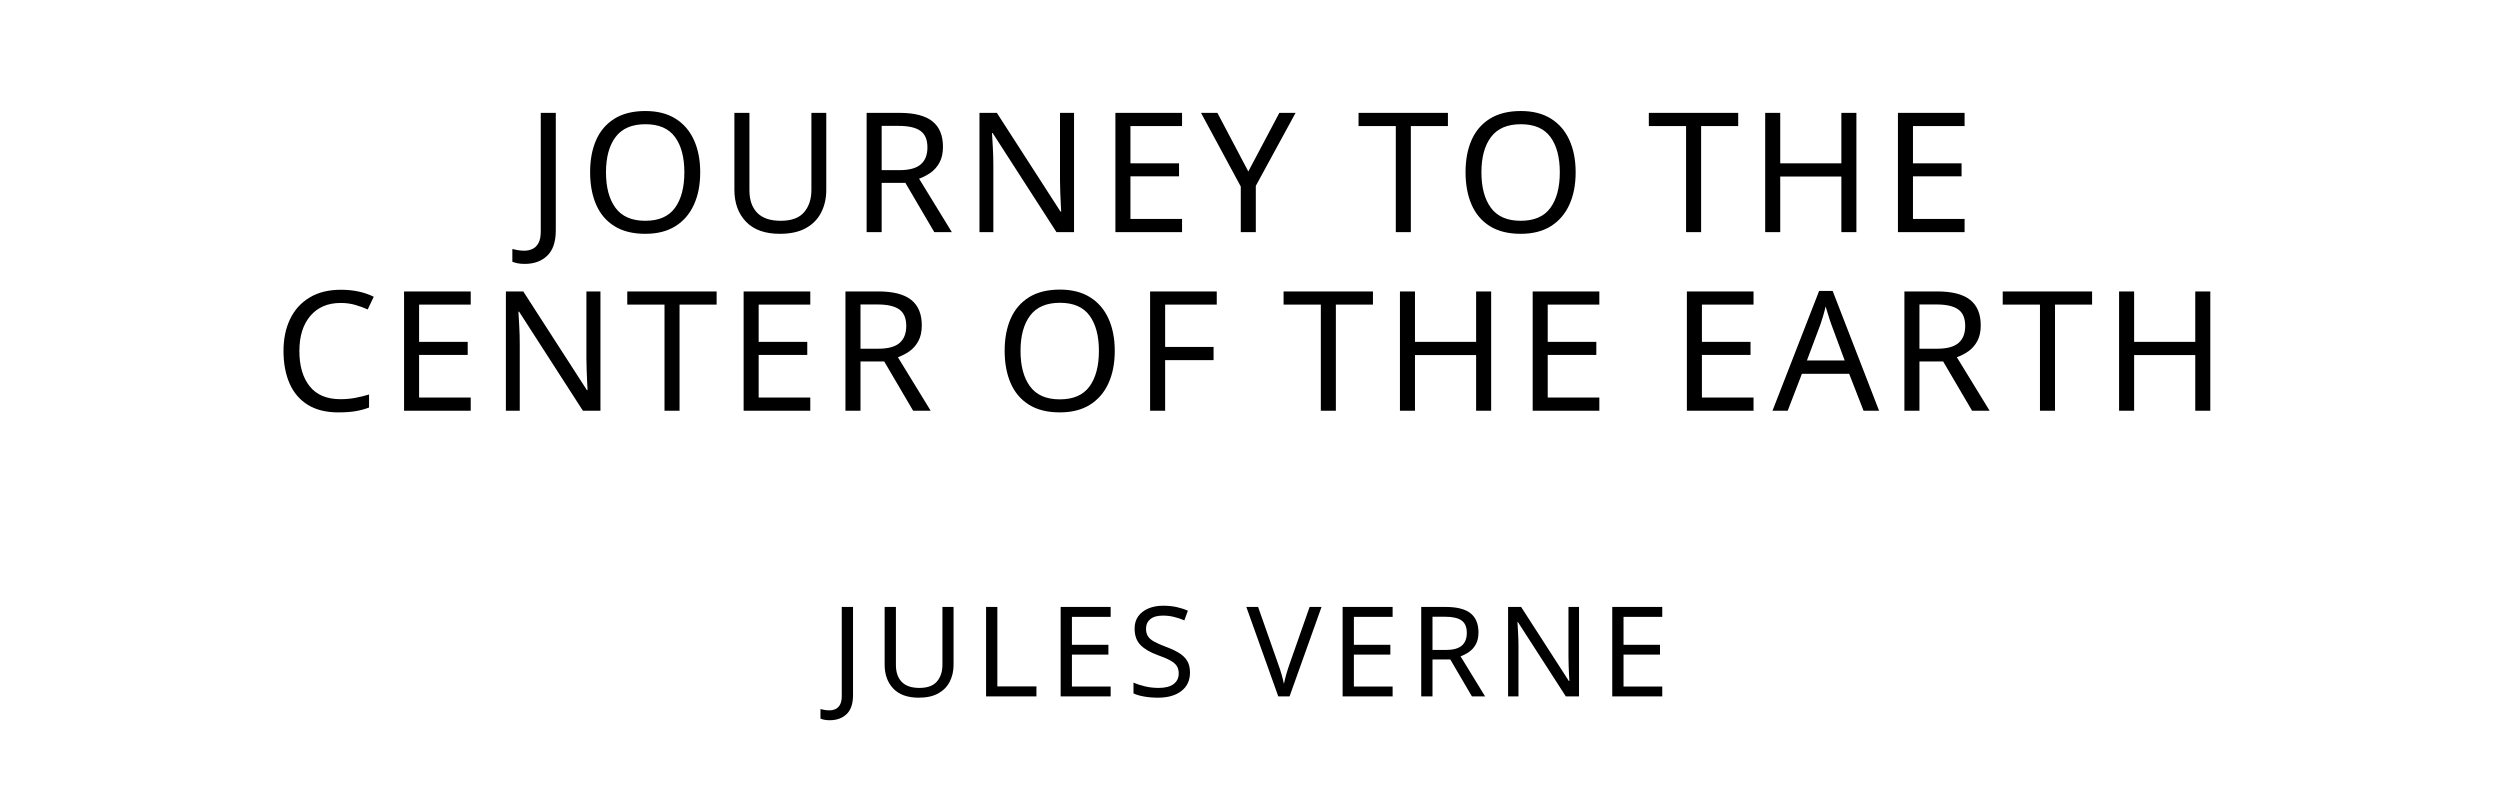
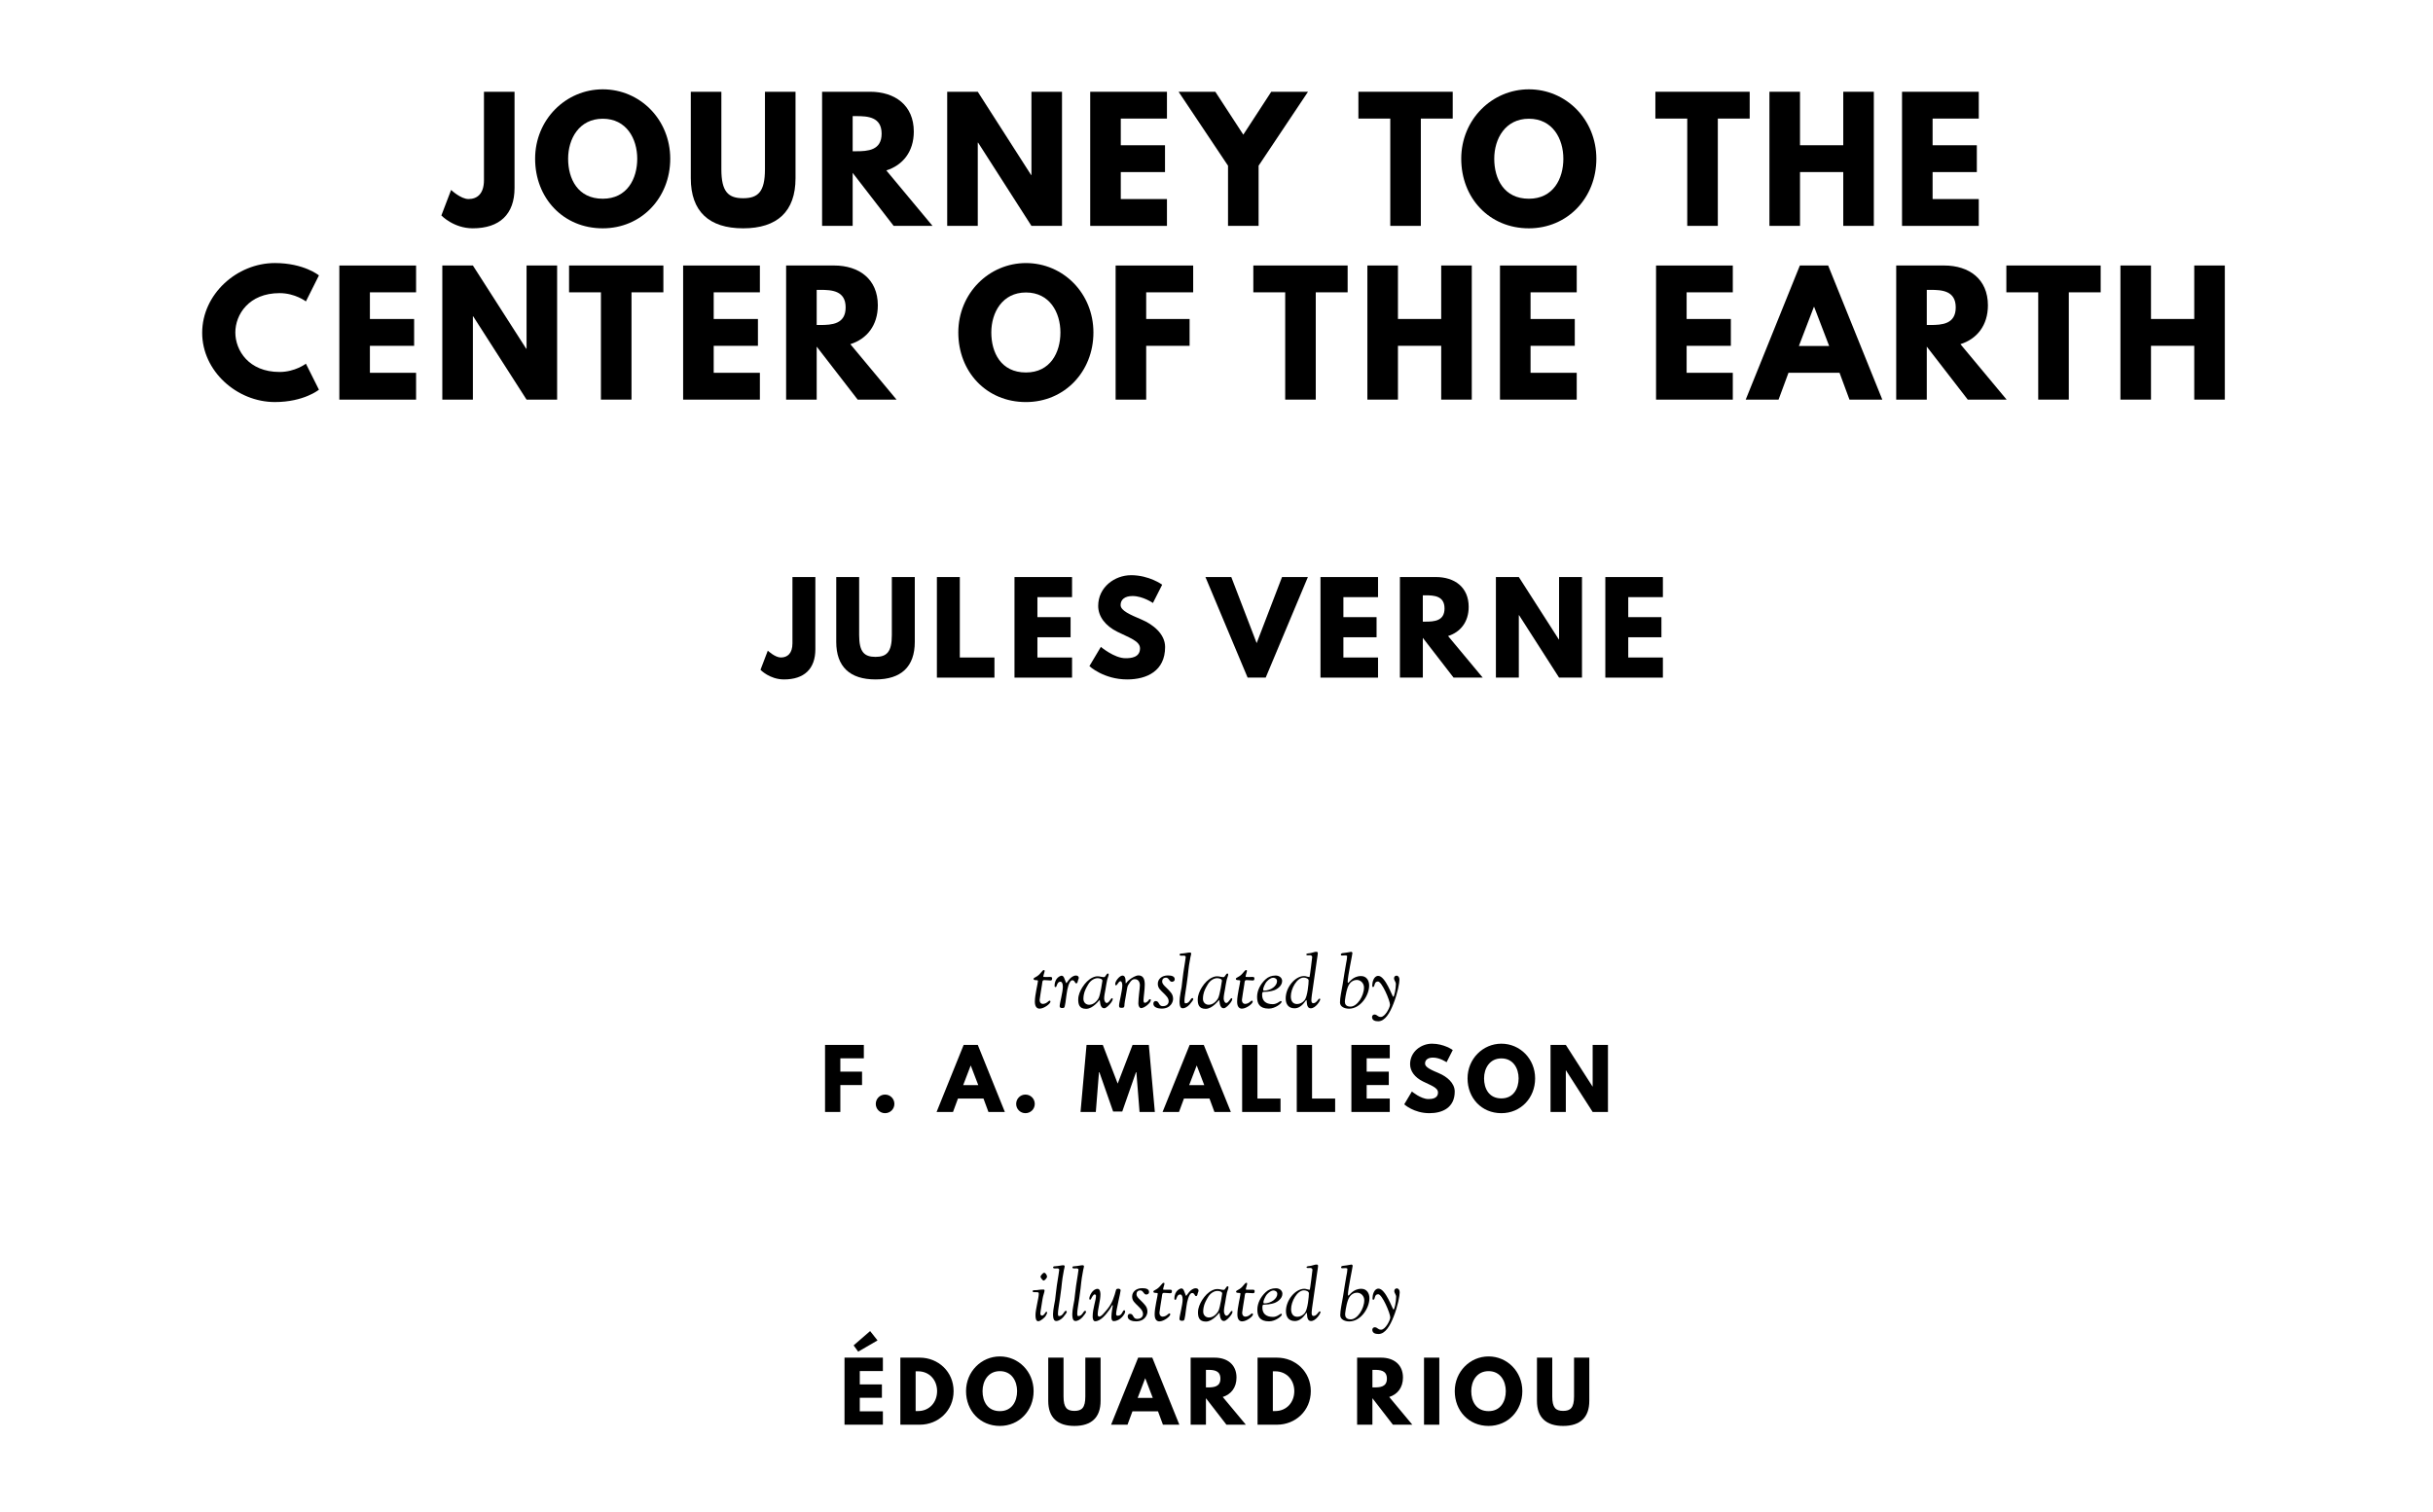
- <svg xmlns="http://www.w3.org/2000/svg" version="1.1" viewBox="0 0 1400 440">
-   <style type="text/css">
- 		text{
- 			font-family: "League Spartan";
- 			letter-spacing: 5px;
- 			text-anchor: middle;
- 		}
- 
- 		.title{
- 			font-size: 93.567px;
- 		}
- 
- 		.author{
- 			font-size: 70.175px;
- 		}
- 	</style>
-   <text class="title" x="700" y="130">JOURNEY TO THE</text>
-   <text class="title" x="700" y="230">CENTER OF THE EARTH</text>
-   <text class="author" x="700" y="390">JULES VERNE</text>
+ <svg xmlns="http://www.w3.org/2000/svg" version="1.1" viewBox="0 0 1400 870">
+   <g aria-label="JOURNEY TO THE">
+     <path d="M296.08,52.81l0.00,55.39c0.00,15.16-8.61,23.20-24.05,23.20c-11.04,0.00-18.06-7.39-18.06-7.39l5.61-14.69s5.52,5.24,10.01,5.24c5.05,0.00,8.89-3.09,8.89-10.85l0.00-50.90l17.59,0.00z" />
+     <path d="M307.92,91.36c0.00-22.55,17.68-39.95,38.92-39.95c21.43,0.00,38.83,17.40,38.83,39.95s-16.65,40.05-38.83,40.05c-22.83,0.00-38.92-17.50-38.92-40.05z  M326.91,91.36c0.00,11.51,5.52,23.02,19.93,23.02c14.04,0.00,19.84-11.51,19.84-23.02s-6.18-23.02-19.84-23.02c-13.57,0.00-19.93,11.51-19.93,23.02z" />
+     <path d="M457.76,52.81l0.00,49.78c0.00,19.09-10.48,28.82-30.13,28.82s-30.13-9.73-30.13-28.82l0.00-49.78l17.59,0.00l0.00,44.63c0.00,12.91,3.93,16.65,12.54,16.65s12.54-3.74,12.54-16.65l0.00-44.63l17.59,0.00z" />
+     <path d="M473.05,52.81l27.60,0.00c14.32,0.00,25.17,7.77,25.17,22.92c0.00,11.60-6.36,19.37-15.81,22.36l26.57,31.91l-22.36,0.00l-23.58-30.50l0.00,30.50l-17.59,0.00l0.00-77.19z  M490.64,87.05l2.06,0.00c6.64,0.00,14.60-0.47,14.60-10.11s-7.95-10.11-14.60-10.11l-2.06,0.00l0.00,20.21z" />
+     <path d="M562.63,82.09l0.00,47.91l-17.59,0.00l0.00-77.19l17.59,0.00l30.69,47.91l0.19,0.00l0.00-47.91l17.59,0.00l0.00,77.19l-17.59,0.00l-30.69-47.91l-0.19,0.00z" />
+     <path d="M671.49,52.81l0.00,15.44l-26.57,0.00l0.00,15.35l25.45,0.00l0.00,15.44l-25.45,0.00l0.00,15.53l26.57,0.00l0.00,15.44l-44.16,0.00l0.00-77.19l44.16,0.00z" />
+     <path d="M678.18,52.81l21.15,0.00l16.09,24.70l16.09-24.70l21.15,0.00l-28.44,42.57l0.00,34.62l-17.59,0.00l0.00-34.62z" />
+     <path d="M781.65,68.25l0.00-15.44l54.27,0.00l0.00,15.44l-18.34,0.00l0.00,61.75l-17.59,0.00l0.00-61.75l-18.34,0.00z" />
+     <path d="M840.83,91.36c0.00-22.55,17.68-39.95,38.92-39.95c21.43,0.00,38.83,17.40,38.83,39.95s-16.65,40.05-38.83,40.05c-22.83,0.00-38.92-17.50-38.92-40.05z  M859.82,91.36c0.00,11.51,5.52,23.02,19.93,23.02c14.04,0.00,19.84-11.51,19.84-23.02s-6.18-23.02-19.84-23.02c-13.57,0.00-19.93,11.51-19.93,23.02z" />
+     <path d="M952.54,68.25l0.00-15.44l54.27,0.00l0.00,15.44l-18.34,0.00l0.00,61.75l-17.59,0.00l0.00-61.75l-18.34,0.00z" />
+     <path d="M1035.76,99.03l0.00,30.97l-17.59,0.00l0.00-77.19l17.59,0.00l0.00,30.78l24.89,0.00l0.00-30.78l17.59,0.00l0.00,77.19l-17.59,0.00l0.00-30.97l-24.89,0.00z" />
+     <path d="M1138.63,52.81l0.00,15.44l-26.57,0.00l0.00,15.35l25.45,0.00l0.00,15.44l-25.45,0.00l0.00,15.53l26.57,0.00l0.00,15.44l-44.16,0.00l0.00-77.19l44.16,0.00z" />
+   </g>
+   <g aria-label="CENTER OF THE EARTH">
+     <path d="M160.87,214.09c8.98,0.00,15.16-4.77,15.16-4.77l7.49,14.97s-8.61,7.11-25.36,7.11c-21.80,0.00-41.82-17.78-41.82-39.86c0.00-22.18,19.93-40.14,41.82-40.14c16.75,0.00,25.36,7.11,25.36,7.11l-7.49,14.97s-6.18-4.77-15.16-4.77c-17.68,0.00-25.45,12.35-25.45,22.64c0.00,10.39,7.77,22.74,25.45,22.74z" />
+     <path d="M239.42,152.81l0.00,15.44l-26.57,0.00l0.00,15.35l25.45,0.00l0.00,15.44l-25.45,0.00l0.00,15.53l26.57,0.00l0.00,15.44l-44.16,0.00l0.00-77.19l44.16,0.00z" />
+     <path d="M272.11,182.09l0.00,47.91l-17.59,0.00l0.00-77.19l17.59,0.00l30.69,47.91l0.19,0.00l0.00-47.91l17.59,0.00l0.00,77.19l-17.59,0.00l-30.69-47.91l-0.19,0.00z" />
+     <path d="M327.45,168.25l0.00-15.44l54.27,0.00l0.00,15.44l-18.34,0.00l0.00,61.75l-17.59,0.00l0.00-61.75l-18.34,0.00z" />
+     <path d="M437.25,152.81l0.00,15.44l-26.57,0.00l0.00,15.35l25.45,0.00l0.00,15.44l-25.45,0.00l0.00,15.53l26.57,0.00l0.00,15.44l-44.16,0.00l0.00-77.19l44.16,0.00z" />
+     <path d="M452.35,152.81l27.60,0.00c14.32,0.00,25.17,7.77,25.17,22.92c0.00,11.60-6.36,19.37-15.81,22.36l26.57,31.91l-22.36,0.00l-23.58-30.50l0.00,30.50l-17.59,0.00l0.00-77.19z  M469.94,187.05l2.06,0.00c6.64,0.00,14.60-0.47,14.60-10.11s-7.95-10.11-14.60-10.11l-2.06,0.00l0.00,20.21z" />
+     <path d="M551.43,191.36c0.00-22.55,17.68-39.95,38.92-39.95c21.43,0.00,38.83,17.40,38.83,39.95s-16.65,40.05-38.83,40.05c-22.83,0.00-38.92-17.50-38.92-40.05z  M570.42,191.36c0.00,11.51,5.52,23.02,19.93,23.02c14.04,0.00,19.84-11.51,19.84-23.02s-6.18-23.02-19.84-23.02c-13.57,0.00-19.93,11.51-19.93,23.02z" />
+     <path d="M686.58,152.81l0.00,15.44l-27.04,0.00l0.00,15.35l24.98,0.00l0.00,15.44l-24.98,0.00l0.00,30.97l-17.59,0.00l0.00-77.19l44.63,0.00z" />
+     <path d="M721.19,168.25l0.00-15.44l54.27,0.00l0.00,15.44l-18.34,0.00l0.00,61.75l-17.59,0.00l0.00-61.75l-18.34,0.00z" />
+     <path d="M804.41,199.03l0.00,30.97l-17.59,0.00l0.00-77.19l17.59,0.00l0.00,30.78l24.89,0.00l0.00-30.78l17.59,0.00l0.00,77.19l-17.59,0.00l0.00-30.97l-24.89,0.00z" />
+     <path d="M907.28,152.81l0.00,15.44l-26.57,0.00l0.00,15.35l25.45,0.00l0.00,15.44l-25.45,0.00l0.00,15.53l26.57,0.00l0.00,15.44l-44.16,0.00l0.00-77.19l44.16,0.00z" />
+     <path d="M997.09,152.81l0.00,15.44l-26.57,0.00l0.00,15.35l25.45,0.00l0.00,15.44l-25.45,0.00l0.00,15.53l26.57,0.00l0.00,15.44l-44.16,0.00l0.00-77.19l44.16,0.00z" />
+     <path d="M1051.96,152.81l31.16,77.19l-18.90,0.00l-5.71-15.44l-29.38,0.00l-5.71,15.44l-18.90,0.00l31.16-77.19l16.28,0.00z  M1052.53,199.12l-8.61-22.46l-0.19,0.00l-8.61,22.46l17.40,0.00z" />
+     <path d="M1091.12,152.81l27.60,0.00c14.32,0.00,25.17,7.77,25.17,22.92c0.00,11.60-6.36,19.37-15.81,22.36l26.57,31.91l-22.36,0.00l-23.58-30.50l0.00,30.50l-17.59,0.00l0.00-77.19z  M1108.71,187.05l2.06,0.00c6.64,0.00,14.60-0.47,14.60-10.11s-7.95-10.11-14.60-10.11l-2.06,0.00l0.00,20.21z" />
+     <path d="M1154.50,168.25l0.00-15.44l54.27,0.00l0.00,15.44l-18.34,0.00l0.00,61.75l-17.59,0.00l0.00-61.75l-18.34,0.00z" />
+     <path d="M1237.73,199.03l0.00,30.97l-17.59,0.00l0.00-77.19l17.59,0.00l0.00,30.78l24.89,0.00l0.00-30.78l17.59,0.00l0.00,77.19l-17.59,0.00l0.00-30.97l-24.89,0.00z" />
+   </g>
+   <g aria-label="JULES VERNE">
+     <path d="M469.18,332.11l0.00,41.54c0.00,11.37-6.46,17.40-18.04,17.40c-8.28,0.00-13.54-5.54-13.54-5.54l4.21-11.02s4.14,3.93,7.51,3.93c3.79,0.00,6.67-2.32,6.67-8.14l0.00-38.18l13.19,0.00z" />
+     <path d="M526.39,332.11l0.00,37.33c0.00,14.32-7.86,21.61-22.60,21.61s-22.60-7.30-22.60-21.61l0.00-37.33l13.19,0.00l0.00,33.47c0.00,9.68,2.95,12.49,9.40,12.49s9.40-2.81,9.40-12.49l0.00-33.47l13.19,0.00z" />
+     <path d="M552.30,332.11l0.00,46.32l19.93,0.00l0.00,11.58l-33.12,0.00l0.00-57.89l13.19,0.00z" />
+     <path d="M616.88,332.11l0.00,11.58l-19.93,0.00l0.00,11.51l19.09,0.00l0.00,11.58l-19.09,0.00l0.00,11.65l19.93,0.00l0.00,11.58l-33.12,0.00l0.00-57.89l33.12,0.00z" />
+     <path d="M650.79,331.05c10.53,0.00,17.96,5.47,17.96,5.47l-5.33,10.53s-5.75-4.00-11.72-4.00c-4.49,0.00-6.88,2.04-6.88,5.19c0.00,3.23,5.47,5.54,12.07,8.35c6.46,2.74,13.54,8.21,13.54,15.79c0.00,13.82-10.53,18.67-21.82,18.67c-13.54,0.00-21.75-7.65-21.75-7.65l6.60-11.09s7.72,6.53,14.18,6.53c2.88,0.00,8.35-0.28,8.35-5.68c0.00-4.21-6.18-6.11-13.05-9.54c-6.95-3.44-11.02-8.84-11.02-14.88c0.00-10.81,9.54-17.68,18.88-17.68z" />
+     <path d="M717.91,390.00l-24.28-57.89l14.88,0.00l14.60,38.04l14.60-38.04l14.88,0.00l-24.28,57.89l-10.39,0.00z" />
+     <path d="M792.95,332.11l0.00,11.58l-19.93,0.00l0.00,11.51l19.09,0.00l0.00,11.58l-19.09,0.00l0.00,11.65l19.93,0.00l0.00,11.58l-33.12,0.00l0.00-57.89l33.12,0.00z" />
+     <path d="M805.53,332.11l20.70,0.00c10.74,0.00,18.88,5.82,18.88,17.19c0.00,8.70-4.77,14.53-11.86,16.77l19.93,23.93l-16.77,0.00l-17.68-22.88l0.00,22.88l-13.19,0.00l0.00-57.89z  M818.72,357.79l1.54,0.00c4.98,0.00,10.95-0.35,10.95-7.58s-5.96-7.58-10.95-7.58l-1.54,0.00l0.00,15.16z" />
+     <path d="M873.96,354.07l0.00,35.93l-13.19,0.00l0.00-57.89l13.19,0.00l23.02,35.93l0.14,0.00l0.00-35.93l13.19,0.00l0.00,57.89l-13.19,0.00l-23.02-35.93l-0.14,0.00z" />
+     <path d="M956.86,332.11l0.00,11.58l-19.93,0.00l0.00,11.51l19.09,0.00l0.00,11.58l-19.09,0.00l0.00,11.65l19.93,0.00l0.00,11.58l-33.12,0.00l0.00-57.89l33.12,0.00z" />
+   </g>
+   <g aria-label="translated by">
+     <path d="M594.73,563.42c0.00-0.85,1.62-0.81,3.49-2.76c1.70-1.79,1.79-2.34,2.47-2.34c0.21,0.00,0.43,0.13,0.43,0.51c0.00,0.55-0.77,2.55-0.77,3.19c0.00,0.26,0.09,0.30,1.49,0.30c1.66,0.00,2.00-0.04,2.47-0.04c0.89,0.00,1.11,0.30,1.11,0.81c0.00,0.98-0.26,1.23-1.02,1.23c-0.68,0.00-2.51-0.21-3.44-0.21c-1.23,0.00-1.11,0.77-1.36,2.51c-0.38,2.64-1.36,8.16-1.36,8.84c0.00,2.25,1.57,2.34,1.74,2.34c2.34,0.00,3.32-1.87,4.00-1.87c0.13,0.00,0.47,0.00,0.47,0.60c0.00,1.11-3.61,4.00-6.25,4.00c-1.15,0.00-2.72-0.68-2.72-4.00c0.00-3.91,1.79-10.80,1.79-11.94c0.00-0.89-2.51,0.04-2.51-1.15z" />
+     <path d="M606.84,567.42c0.00-4.85,3.61-5.87,4.00-5.87c0.89,0.00,1.32,0.81,1.57,1.49c1.06,2.76,1.11,2.81,1.19,2.81c0.30,0.00,2.42-4.38,5.57-4.38c1.11,0.00,1.57,0.72,1.57,1.32c0.00,0.55-0.34,1.11-0.47,1.57c-0.09,0.30-0.17,1.62-0.94,1.62c-0.94,0.00-0.77-1.79-2.30-1.79c-1.91,0.00-2.98,5.57-3.19,7.35l-0.21,1.40c-0.94,7.23-0.85,7.23-2.38,7.23l-0.21,0.00c-0.43,0.00-1.28-0.09-1.28-1.11c0.00-1.70,1.83-7.95,1.83-11.14c0.00-2.13-0.68-2.89-1.45-2.89c-1.74,0.00-2.08,2.55-2.34,2.85c-0.13,0.13-0.26,0.26-0.47,0.26c-0.17,0.00-0.51-0.13-0.51-0.72z" />
+     <path d="M620.45,575.15c0.00-2.38,1.06-4.80,2.38-6.93c1.53-2.42,3.49-4.46,5.74-5.53c1.15-0.55,2.00-0.77,3.10-0.77c1.32,0.00,2.21,0.47,3.61,0.47c0.85,0.00,1.36-2.08,2.21-2.08c0.26,0.00,0.47,0.17,0.47,0.64c0.00,0.68-0.55,1.70-0.85,2.93c-0.38,1.57-0.64,3.53-0.98,5.44c-0.34,1.87-0.77,3.83-0.77,5.44c0.00,1.11,0.64,2.51,1.45,2.51c1.40,0.00,2.30-2.76,3.10-2.76c0.34,0.00,0.38,0.30,0.38,0.47c0.00,0.43-0.21,1.06-0.77,1.83c-1.06,1.53-2.98,3.49-4.12,3.49c-2.72,0.00-2.34-4.76-2.64-4.76c-0.21,0.00-3.74,5.10-7.78,5.10s-4.55-2.72-4.55-5.48z  M623.42,574.90c0.00,2.13,1.53,3.40,3.32,3.40c3.06,0.00,5.06-3.06,5.44-3.83c1.02-2.04,2.17-9.86,2.17-9.99c0.00-1.19-1.91-1.49-2.81-1.49c-1.74,0.00-4.00,1.28-5.27,3.44c-1.23,2.04-2.25,3.95-2.64,6.16c-0.13,0.77-0.21,1.53-0.21,2.30z" />
+     <path d="M641.70,566.35c0.00-1.66,2.55-4.85,4.17-4.85c2.47,0.00,1.57,4.46,1.96,4.46c0.26,0.00,0.55-0.94,2.13-2.13c1.15-0.89,3.40-2.42,5.19-2.42c2.98,0.00,3.57,2.64,3.57,5.31c0.00,2.98-0.72,7.48-0.72,8.93c0.00,1.19,0.34,1.53,0.81,1.53c0.72,0.00,1.70-0.94,1.70-0.94c0.51-0.64,0.68-1.15,1.32-1.15c0.30,0.00,0.38,0.26,0.38,0.51c0.00,1.66-3.74,4.63-5.61,4.63c-0.85,0.00-1.57-1.19-1.57-2.68c0.00-3.23,0.89-8.93,0.89-10.50c0.00-0.68-0.21-3.49-2.98-3.49c-0.98,0.00-1.79,0.47-2.76,1.87c-1.83,2.59-1.32,2.21-2.34,7.69c-1.06,5.74-0.77,5.23-0.85,5.82c-0.13,0.94-0.47,1.11-1.57,1.11c-1.15,0.00-1.49-0.09-1.49-1.32c0.00-1.79,1.87-8.37,1.87-11.65c0.00-1.49-0.55-2.34-0.98-2.34c-1.32,0.00-1.79,2.38-2.72,2.38c-0.30,0.00-0.38-0.34-0.38-0.81z" />
+     <path d="M663.68,577.70c0.00-1.32,0.85-1.53,1.36-1.53c2.17,0.00,1.45,2.93,4.04,2.93c3.10,0.00,3.40-2.21,3.40-2.72c0.00-2.00-1.40-3.23-2.93-4.76c-1.70-1.74-3.32-2.85-3.32-5.40c0.00-2.85,2.47-4.80,5.78-4.80c2.30,0.00,3.95,0.55,3.95,2.21c0.00,1.32-1.40,1.45-1.62,1.45c-1.53,0.00-1.70-2.38-3.36-2.38c-1.62,0.00-2.25,0.98-2.25,2.25c0.00,1.62,2.34,3.36,3.36,4.46c1.32,1.49,2.93,2.68,2.93,5.53c0.00,1.53-1.19,5.57-6.63,5.57c-1.66,0.00-4.72-0.55-4.72-2.81z" />
+     <path d="M678.72,576.34c0.00-2.42,1.11-7.44,1.19-8.12c0.38-2.68,0.60-5.70,1.02-8.42c0.72-4.59,1.36-8.42,1.36-8.93s-0.43-0.85-1.06-0.85s-0.72,0.04-1.23,0.04c-0.85,0.00-1.23-0.13-1.23-0.60c0.00-0.21,0.09-0.55,0.64-0.60c3.10-0.21,4.04-0.64,5.14-0.64c0.68,0.00,0.89,0.26,0.89,0.68c0.00,0.60-0.30,1.15-0.43,1.96c-1.57,8.25-0.85,6.67-2.21,15.81c-0.72,5.02-1.23,7.69-1.23,9.14s0.13,1.66,0.68,1.66c2.34,0.00,2.76-3.02,3.87-3.02c0.30,0.00,0.51,0.26,0.51,0.68s-1.11,1.87-2.13,3.06c-1.11,1.28-2.89,2.13-3.70,2.13c-0.85,0.00-2.08,0.00-2.08-4.00z" />
+     <path d="M689.22,575.15c0.00-2.38,1.06-4.80,2.38-6.93c1.53-2.42,3.49-4.46,5.74-5.53c1.15-0.55,2.00-0.77,3.10-0.77c1.32,0.00,2.21,0.47,3.61,0.47c0.85,0.00,1.36-2.08,2.21-2.08c0.26,0.00,0.47,0.17,0.47,0.64c0.00,0.68-0.55,1.70-0.85,2.93c-0.38,1.57-0.64,3.53-0.98,5.44c-0.34,1.87-0.77,3.83-0.77,5.44c0.00,1.11,0.64,2.51,1.45,2.51c1.40,0.00,2.30-2.76,3.10-2.76c0.34,0.00,0.38,0.30,0.38,0.47c0.00,0.43-0.21,1.06-0.77,1.83c-1.06,1.53-2.98,3.49-4.12,3.49c-2.72,0.00-2.34-4.76-2.64-4.76c-0.21,0.00-3.74,5.10-7.78,5.10s-4.55-2.72-4.55-5.48z  M692.20,574.90c0.00,2.13,1.53,3.40,3.32,3.40c3.06,0.00,5.06-3.06,5.44-3.83c1.02-2.04,2.17-9.86,2.17-9.99c0.00-1.19-1.91-1.49-2.81-1.49c-1.74,0.00-4.00,1.28-5.27,3.44c-1.23,2.04-2.25,3.95-2.64,6.16c-0.13,0.77-0.21,1.53-0.21,2.30z" />
+     <path d="M711.12,563.42c0.00-0.85,1.62-0.81,3.49-2.76c1.70-1.79,1.79-2.34,2.47-2.34c0.21,0.00,0.43,0.13,0.43,0.51c0.00,0.55-0.77,2.55-0.77,3.19c0.00,0.26,0.09,0.30,1.49,0.30c1.66,0.00,2.00-0.04,2.47-0.04c0.89,0.00,1.11,0.30,1.11,0.81c0.00,0.98-0.26,1.23-1.02,1.23c-0.68,0.00-2.51-0.21-3.44-0.21c-1.23,0.00-1.11,0.77-1.36,2.51c-0.38,2.64-1.36,8.16-1.36,8.84c0.00,2.25,1.57,2.34,1.74,2.34c2.34,0.00,3.32-1.87,4.00-1.87c0.13,0.00,0.47,0.00,0.47,0.60c0.00,1.11-3.61,4.00-6.25,4.00c-1.15,0.00-2.72-0.68-2.72-4.00c0.00-3.91,1.79-10.80,1.79-11.94c0.00-0.89-2.51,0.04-2.51-1.15z" />
+     <path d="M723.36,573.75c0.00-3.66,1.87-7.31,4.80-10.03c1.57-1.49,3.53-2.25,5.91-2.25c2.00,0.00,3.70,1.28,3.70,3.15c0.00,3.06-3.32,4.80-4.12,5.14c-0.38,0.17-2.68,1.11-6.67,1.15c-0.60,0.00-0.72,0.64-0.72,1.74c0.00,3.19,1.91,5.31,6.12,5.31c2.42,0.00,4.12-1.83,4.59-1.83c0.34,0.00,0.51,0.17,0.51,0.43c0.00,0.98-3.70,3.95-7.40,3.95c-5.40,0.00-6.72-2.98-6.72-6.76z  M726.84,569.33c0.00,0.30,0.09,0.85,0.38,0.85c4.12,0.00,7.61-2.76,7.61-5.44c0.00-1.62-1.53-2.00-2.25-2.00c-1.06,0.00-2.38,0.85-3.49,2.00c-1.28,1.32-2.25,4.04-2.25,4.59z" />
+     <path d="M739.81,574.69c0.00-6.59,5.53-12.92,10.58-12.92c1.11,0.00,1.96,0.55,3.15,0.55c0.13,0.00,1.53-11.18,1.53-11.48c0.00-0.64-0.60-1.06-1.23-1.06c-0.47,0.00-1.45,0.04-1.49,0.04c-0.43,0.00-0.68-0.17-0.68-0.47c0.00-0.72,1.49-0.55,2.68-0.85c2.38-0.60,2.13-0.68,3.27-0.68c0.38,0.00,0.68,0.34,0.68,0.72c0.00,1.11-0.43,2.47-2.81,19.85c-0.47,3.23-0.89,5.91-0.89,7.18c0.00,0.94,0.13,1.83,1.11,1.83c1.87,0.00,2.85-2.64,3.53-2.64c0.34,0.00,0.47,0.21,0.47,0.38c0.00,0.89-2.68,5.19-5.44,5.19c-2.98,0.00-2.00-4.76-2.59-4.76c-0.38,0.00-2.55,4.76-6.76,4.76c-3.61,0.00-5.10-2.47-5.10-5.65z  M742.78,573.50c0.00,2.47,1.02,4.38,3.61,4.38c1.53,0.00,3.19-0.81,4.29-2.21c1.70-2.13,2.34-9.61,2.34-11.31c0.00-1.15-1.70-1.70-2.85-1.70c-3.91,0.00-7.40,6.38-7.40,10.84z" />
+     <path d="M771.05,576.98c0.00-2.72,0.98-7.14,1.57-10.58c0.77-4.42,1.28-8.54,1.91-11.69c0.38-1.83,0.64-3.32,0.64-4.34c0.00-0.21-0.21-0.51-1.06-0.51c-0.64,0.00-1.11,0.09-1.74,0.09c-0.47,0.00-0.81,0.00-0.81-0.60c0.00-0.85,1.19-0.81,3.15-1.06c1.66-0.21,2.42-0.47,2.68-0.47c0.47,0.00,0.81,0.30,0.81,0.77c0.00,0.77-2.72,13.43-2.72,16.49c0.00,0.30,0.13,0.64,0.21,0.64c0.60,0.00,2.59-3.95,7.48-3.95c3.19,0.00,4.68,2.64,4.68,5.40c0.00,5.78-5.02,13.39-11.60,13.39c-2.51,0.00-5.19-1.11-5.19-3.57z  M773.86,576.47c0.00,1.45,0.64,2.89,3.27,2.89c3.83,0.00,7.74-6.12,7.74-11.01c0.00-2.38-1.83-4.34-4.17-4.34c-1.02,0.00-3.78,0.43-5.14,4.12c-1.23,3.36-1.70,7.91-1.70,8.33z" />
+     <path d="M789.50,585.31c0.00-0.72,0.64-1.40,1.36-1.40c1.70,0.00,1.74,1.40,3.70,1.40c2.47,0.00,5.27-5.44,5.27-7.06c0.00-2.38-4.68-13.35-6.93-13.35c-2.47,0.00-1.57,3.19-2.85,3.19c-0.26,0.00-0.43-0.21-0.43-0.94c0.00-1.79,0.85-5.48,3.44-5.48c4.12,0.00,8.16,12.07,8.63,12.07c0.60,0.00,1.53-4.55,1.53-7.40c0.00-1.23-1.06-2.08-1.06-3.23c0.00-0.77,0.43-1.57,1.45-1.57c0.94,0.00,1.66,0.94,1.66,2.25c0.00,1.91-1.02,7.78-3.53,14.11c-2.00,5.06-4.72,9.90-8.71,9.90c-1.83,0.00-3.53-0.55-3.53-2.51z" />
+   </g>
+   <g aria-label="F. A. MALLESON">
+     <path d="M497.07,601.40l0.00,7.72l-13.52,0.00l0.00,7.67l12.49,0.00l0.00,7.72l-12.49,0.00l0.00,15.49l-8.80,0.00l0.00-38.60l22.32,0.00z" />
+     <path d="M509.27,629.99c2.99,0.00,5.38,2.39,5.38,5.38c0.00,2.95-2.39,5.33-5.38,5.33c-2.95,0.00-5.33-2.39-5.33-5.33c0.00-2.99,2.39-5.38,5.33-5.38z" />
+     <path d="M562.64,601.40l15.58,38.60l-9.45,0.00l-2.85-7.72l-14.69,0.00l-2.85,7.72l-9.45,0.00l15.58-38.60l8.14,0.00z  M562.92,624.56l-4.30-11.23l-0.09,0.00l-4.30,11.23l8.70,0.00z" />
+     <path d="M590.05,629.99c2.99,0.00,5.38,2.39,5.38,5.38c0.00,2.95-2.39,5.33-5.38,5.33c-2.95,0.00-5.33-2.39-5.33-5.33c0.00-2.99,2.39-5.38,5.33-5.38z" />
+     <path d="M655.72,640.00l-1.82-22.88l-0.23,0.00l-7.91,22.64l-5.24,0.00l-7.91-22.64l-0.23,0.00l-1.82,22.88l-8.80,0.00l3.46-38.60l9.36,0.00l8.56,22.27l8.56-22.27l9.36,0.00l3.46,38.60l-8.80,0.00z" />
+     <path d="M692.68,601.40l15.58,38.60l-9.45,0.00l-2.85-7.72l-14.69,0.00l-2.85,7.72l-9.45,0.00l15.58-38.60l8.14,0.00z  M692.96,624.56l-4.30-11.23l-0.09,0.00l-4.30,11.23l8.70,0.00z" />
+     <path d="M723.55,601.40l0.00,30.88l13.29,0.00l0.00,7.72l-22.08,0.00l0.00-38.60l8.80,0.00z" />
+     <path d="M754.98,601.40l0.00,30.88l13.29,0.00l0.00,7.72l-22.08,0.00l0.00-38.60l8.80,0.00z" />
+     <path d="M799.70,601.40l0.00,7.72l-13.29,0.00l0.00,7.67l12.73,0.00l0.00,7.72l-12.73,0.00l0.00,7.77l13.29,0.00l0.00,7.72l-22.08,0.00l0.00-38.60l22.08,0.00z" />
+     <path d="M823.97,600.70c7.02,0.00,11.98,3.65,11.98,3.65l-3.56,7.02s-3.84-2.67-7.81-2.67c-2.99,0.00-4.58,1.36-4.58,3.46c0.00,2.15,3.65,3.70,8.05,5.57c4.30,1.82,9.03,5.47,9.03,10.53c0.00,9.22-7.02,12.44-14.55,12.44c-9.03,0.00-14.50-5.10-14.50-5.10l4.40-7.39s5.15,4.35,9.45,4.35c1.92,0.00,5.57-0.19,5.57-3.79c0.00-2.81-4.12-4.07-8.70-6.36c-4.63-2.29-7.35-5.89-7.35-9.92c0.00-7.20,6.36-11.79,12.58-11.79z" />
+     <path d="M844.46,620.68c0.00-11.27,8.84-19.98,19.46-19.98c10.71,0.00,19.42,8.70,19.42,19.98s-8.33,20.02-19.42,20.02c-11.42,0.00-19.46-8.75-19.46-20.02z  M853.96,620.68c0.00,5.75,2.76,11.51,9.96,11.51c7.02,0.00,9.92-5.75,9.92-11.51s-3.09-11.51-9.92-11.51c-6.78,0.00-9.96,5.75-9.96,11.51z" />
+     <path d="M901.01,616.05l0.00,23.95l-8.80,0.00l0.00-38.60l8.80,0.00l15.35,23.95l0.09,0.00l0.00-23.95l8.80,0.00l0.00,38.60l-8.80,0.00l-15.35-23.95l-0.09,0.00z" />
+   </g>
+   <g aria-label="illustrated by">
+     <path d="M594.20,743.17c0.00-0.55,0.51-0.60,0.98-0.60l0.43,0.00c1.70,0.00,2.42-0.38,4.85-0.38c0.30,0.00,0.60,0.17,0.60,0.47c0.00,1.11-0.81,2.76-1.15,4.93c-1.28,8.03-1.28,7.95-1.28,8.46c0.00,0.60,0.43,1.15,0.85,1.15c1.45,0.00,2.04-2.21,2.64-2.21c0.26,0.00,0.43,0.17,0.43,0.47c0.00,0.51-0.77,1.96-1.23,2.47c0.00,0.00-2.34,2.51-3.91,2.51c-1.28,0.00-1.57-1.70-1.57-3.53c0.00-3.23,1.91-9.86,1.91-12.28c0.00-0.72-0.26-0.89-1.02-0.89c-0.89,0.00-1.57-0.04-1.91-0.04c-0.26,0.00-0.60-0.09-0.60-0.51z  M598.70,734.79c0.00-0.38,1.36-2.25,2.13-2.25c0.85,0.00,1.66,1.49,1.66,2.25c0.00,0.85-1.49,2.25-1.87,2.25c-0.77,0.00-1.91-1.83-1.91-2.25z" />
+     <path d="M605.93,756.34c0.00-2.42,1.11-7.44,1.19-8.12c0.38-2.68,0.60-5.70,1.02-8.42c0.72-4.59,1.36-8.42,1.36-8.93s-0.43-0.85-1.06-0.85s-0.72,0.04-1.23,0.04c-0.85,0.00-1.23-0.13-1.23-0.60c0.00-0.21,0.09-0.55,0.64-0.60c3.10-0.21,4.04-0.64,5.14-0.64c0.68,0.00,0.89,0.26,0.89,0.68c0.00,0.60-0.30,1.15-0.43,1.96c-1.57,8.25-0.85,6.67-2.21,15.81c-0.72,5.02-1.23,7.69-1.23,9.14s0.13,1.66,0.68,1.66c2.34,0.00,2.76-3.02,3.87-3.02c0.30,0.00,0.51,0.26,0.51,0.68s-1.11,1.87-2.13,3.06c-1.11,1.28-2.89,2.13-3.70,2.13c-0.85,0.00-2.08,0.00-2.08-4.00z" />
+     <path d="M617.02,756.34c0.00-2.42,1.11-7.44,1.19-8.12c0.38-2.68,0.60-5.70,1.02-8.42c0.72-4.59,1.36-8.42,1.36-8.93s-0.43-0.85-1.06-0.85s-0.72,0.04-1.23,0.04c-0.85,0.00-1.23-0.13-1.23-0.60c0.00-0.21,0.09-0.55,0.64-0.60c3.10-0.21,4.04-0.64,5.14-0.64c0.68,0.00,0.89,0.26,0.89,0.68c0.00,0.60-0.30,1.15-0.43,1.96c-1.57,8.25-0.85,6.67-2.21,15.81c-0.72,5.02-1.23,7.69-1.23,9.14s0.13,1.66,0.68,1.66c2.34,0.00,2.76-3.02,3.87-3.02c0.30,0.00,0.51,0.26,0.51,0.68s-1.11,1.87-2.13,3.06c-1.11,1.28-2.89,2.13-3.70,2.13c-0.85,0.00-2.08,0.00-2.08-4.00z" />
+     <path d="M626.80,747.50c0.00-1.79,1.96-5.70,4.80-5.70c1.53,0.00,1.62,2.59,1.62,3.10c0.00,3.74-1.57,8.50-1.57,11.73c0.00,0.72,0.47,1.15,0.77,1.15c1.36,0.00,2.85-2.00,4.85-4.38c2.76-3.36,3.95-7.27,4.93-11.01c0.13-0.55,0.81-0.68,1.23-0.68c0.68,0.00,1.40,0.30,1.40,0.94c0.00,1.15-2.59,11.43-2.59,13.60c0.00,0.94,0.55,1.02,0.94,1.02c2.59,0.00,2.76-3.15,3.66-3.15c0.55,0.00,0.60,0.51,0.60,0.89c0.00,1.02-2.64,5.36-6.63,5.36c-0.94,0.00-1.28-0.98-1.28-2.30c0.00-2.72,0.77-6.08,0.77-6.46c0.00-0.30-0.09-0.47-0.21-0.47c-0.26,0.00-0.47,0.94-1.74,2.72c-1.91,2.72-5.06,6.59-8.16,6.59c-1.15,0.00-1.45-1.49-1.45-2.72c0.00-4.59,1.91-9.27,1.91-11.86c0.00-0.47-0.30-0.89-0.85-0.89c-0.38,0.00-1.32,1.11-1.91,2.47c-0.17,0.43-0.43,0.60-0.64,0.60c-0.26,0.00-0.43-0.26-0.43-0.55z" />
+     <path d="M648.91,757.70c0.00-1.32,0.85-1.53,1.36-1.53c2.17,0.00,1.45,2.93,4.04,2.93c3.10,0.00,3.40-2.21,3.40-2.72c0.00-2.00-1.40-3.23-2.93-4.76c-1.70-1.74-3.32-2.85-3.32-5.40c0.00-2.85,2.47-4.80,5.78-4.80c2.30,0.00,3.95,0.55,3.95,2.21c0.00,1.32-1.40,1.45-1.62,1.45c-1.53,0.00-1.70-2.38-3.36-2.38c-1.62,0.00-2.25,0.98-2.25,2.25c0.00,1.62,2.34,3.36,3.36,4.46c1.32,1.49,2.93,2.68,2.93,5.53c0.00,1.53-1.19,5.57-6.63,5.57c-1.66,0.00-4.72-0.55-4.72-2.81z" />
+     <path d="M663.66,743.42c0.00-0.85,1.62-0.81,3.49-2.76c1.70-1.79,1.79-2.34,2.47-2.34c0.21,0.00,0.43,0.13,0.43,0.51c0.00,0.55-0.77,2.55-0.77,3.19c0.00,0.26,0.09,0.30,1.49,0.30c1.66,0.00,2.00-0.04,2.47-0.04c0.89,0.00,1.11,0.30,1.11,0.81c0.00,0.98-0.26,1.23-1.02,1.23c-0.68,0.00-2.51-0.21-3.44-0.21c-1.23,0.00-1.11,0.77-1.36,2.51c-0.38,2.64-1.36,8.16-1.36,8.84c0.00,2.25,1.57,2.34,1.74,2.34c2.34,0.00,3.32-1.87,4.00-1.87c0.13,0.00,0.47,0.00,0.47,0.60c0.00,1.11-3.61,4.00-6.25,4.00c-1.15,0.00-2.72-0.68-2.72-4.00c0.00-3.91,1.79-10.80,1.79-11.94c0.00-0.89-2.51,0.04-2.51-1.15z" />
+     <path d="M675.77,747.42c0.00-4.85,3.61-5.87,4.00-5.87c0.89,0.00,1.32,0.81,1.57,1.49c1.06,2.76,1.11,2.81,1.19,2.81c0.30,0.00,2.42-4.38,5.57-4.38c1.11,0.00,1.57,0.72,1.57,1.32c0.00,0.55-0.34,1.11-0.47,1.57c-0.09,0.30-0.17,1.62-0.94,1.62c-0.94,0.00-0.77-1.79-2.30-1.79c-1.91,0.00-2.98,5.57-3.19,7.35l-0.21,1.40c-0.94,7.23-0.85,7.23-2.38,7.23l-0.21,0.00c-0.43,0.00-1.28-0.09-1.28-1.11c0.00-1.70,1.83-7.95,1.83-11.14c0.00-2.13-0.68-2.89-1.45-2.89c-1.74,0.00-2.08,2.55-2.34,2.85c-0.13,0.13-0.26,0.26-0.47,0.26c-0.17,0.00-0.51-0.13-0.51-0.72z" />
+     <path d="M689.37,755.15c0.00-2.38,1.06-4.80,2.38-6.93c1.53-2.42,3.49-4.46,5.74-5.53c1.15-0.55,2.00-0.77,3.10-0.77c1.32,0.00,2.21,0.47,3.61,0.47c0.85,0.00,1.36-2.08,2.21-2.08c0.26,0.00,0.47,0.17,0.47,0.64c0.00,0.68-0.55,1.70-0.85,2.93c-0.38,1.57-0.64,3.53-0.98,5.44c-0.34,1.87-0.77,3.83-0.77,5.44c0.00,1.11,0.64,2.51,1.45,2.51c1.40,0.00,2.30-2.76,3.10-2.76c0.34,0.00,0.38,0.30,0.38,0.47c0.00,0.43-0.21,1.06-0.77,1.83c-1.06,1.53-2.98,3.49-4.12,3.49c-2.72,0.00-2.34-4.76-2.64-4.76c-0.21,0.00-3.74,5.10-7.78,5.10s-4.55-2.72-4.55-5.48z  M692.35,754.90c0.00,2.13,1.53,3.40,3.32,3.40c3.06,0.00,5.06-3.06,5.44-3.83c1.02-2.04,2.17-9.86,2.17-9.99c0.00-1.19-1.91-1.49-2.81-1.49c-1.74,0.00-4.00,1.28-5.27,3.44c-1.23,2.04-2.25,3.95-2.64,6.16c-0.13,0.77-0.21,1.53-0.21,2.30z" />
+     <path d="M711.26,743.42c0.00-0.85,1.62-0.81,3.49-2.76c1.70-1.79,1.79-2.34,2.47-2.34c0.21,0.00,0.43,0.13,0.43,0.51c0.00,0.55-0.77,2.55-0.77,3.19c0.00,0.26,0.09,0.30,1.49,0.30c1.66,0.00,2.00-0.04,2.47-0.04c0.89,0.00,1.11,0.30,1.11,0.81c0.00,0.98-0.26,1.23-1.02,1.23c-0.68,0.00-2.51-0.21-3.44-0.21c-1.23,0.00-1.11,0.77-1.36,2.51c-0.38,2.64-1.36,8.16-1.36,8.84c0.00,2.25,1.57,2.34,1.74,2.34c2.34,0.00,3.32-1.87,4.00-1.87c0.13,0.00,0.47,0.00,0.47,0.60c0.00,1.11-3.61,4.00-6.25,4.00c-1.15,0.00-2.72-0.68-2.72-4.00c0.00-3.91,1.79-10.80,1.79-11.94c0.00-0.89-2.51,0.04-2.51-1.15z" />
+     <path d="M723.51,753.75c0.00-3.66,1.87-7.31,4.80-10.03c1.57-1.49,3.53-2.25,5.91-2.25c2.00,0.00,3.70,1.28,3.70,3.15c0.00,3.06-3.32,4.80-4.12,5.14c-0.38,0.17-2.68,1.11-6.67,1.15c-0.60,0.00-0.72,0.64-0.72,1.74c0.00,3.19,1.91,5.31,6.12,5.31c2.42,0.00,4.12-1.83,4.59-1.83c0.34,0.00,0.51,0.17,0.51,0.43c0.00,0.98-3.70,3.95-7.40,3.95c-5.40,0.00-6.72-2.98-6.72-6.76z  M726.99,749.33c0.00,0.30,0.09,0.85,0.38,0.85c4.12,0.00,7.61-2.76,7.61-5.44c0.00-1.62-1.53-2.00-2.25-2.00c-1.06,0.00-2.38,0.85-3.49,2.00c-1.28,1.32-2.25,4.04-2.25,4.59z" />
+     <path d="M739.96,754.69c0.00-6.59,5.53-12.92,10.58-12.92c1.11,0.00,1.96,0.55,3.15,0.55c0.13,0.00,1.53-11.18,1.53-11.48c0.00-0.64-0.60-1.06-1.23-1.06c-0.47,0.00-1.45,0.04-1.49,0.04c-0.43,0.00-0.68-0.17-0.68-0.47c0.00-0.72,1.49-0.55,2.68-0.85c2.38-0.60,2.13-0.68,3.27-0.68c0.38,0.00,0.68,0.34,0.68,0.72c0.00,1.11-0.43,2.47-2.81,19.85c-0.47,3.23-0.89,5.91-0.89,7.18c0.00,0.94,0.13,1.83,1.11,1.83c1.87,0.00,2.85-2.64,3.53-2.64c0.34,0.00,0.47,0.21,0.47,0.38c0.00,0.89-2.68,5.19-5.44,5.19c-2.98,0.00-2.00-4.76-2.59-4.76c-0.38,0.00-2.55,4.76-6.76,4.76c-3.61,0.00-5.10-2.47-5.10-5.65z  M742.93,753.50c0.00,2.47,1.02,4.38,3.61,4.38c1.53,0.00,3.19-0.81,4.29-2.21c1.70-2.13,2.34-9.61,2.34-11.31c0.00-1.15-1.70-1.70-2.85-1.70c-3.91,0.00-7.40,6.38-7.40,10.84z" />
+     <path d="M771.20,756.98c0.00-2.72,0.98-7.14,1.57-10.58c0.77-4.42,1.28-8.54,1.91-11.69c0.38-1.83,0.64-3.32,0.64-4.34c0.00-0.21-0.21-0.51-1.06-0.51c-0.64,0.00-1.11,0.09-1.74,0.09c-0.47,0.00-0.81,0.00-0.81-0.60c0.00-0.85,1.19-0.81,3.15-1.06c1.66-0.21,2.42-0.47,2.68-0.47c0.47,0.00,0.81,0.30,0.81,0.77c0.00,0.77-2.72,13.43-2.72,16.49c0.00,0.30,0.13,0.64,0.21,0.64c0.60,0.00,2.59-3.95,7.48-3.95c3.19,0.00,4.68,2.64,4.68,5.40c0.00,5.78-5.02,13.39-11.60,13.39c-2.51,0.00-5.19-1.11-5.19-3.57z  M774.01,756.47c0.00,1.45,0.64,2.89,3.27,2.89c3.83,0.00,7.74-6.12,7.74-11.01c0.00-2.38-1.83-4.34-4.17-4.34c-1.02,0.00-3.78,0.43-5.14,4.12c-1.23,3.36-1.70,7.91-1.70,8.33z" />
+     <path d="M789.65,765.31c0.00-0.72,0.64-1.40,1.36-1.40c1.70,0.00,1.74,1.40,3.70,1.40c2.47,0.00,5.27-5.44,5.27-7.06c0.00-2.38-4.68-13.35-6.93-13.35c-2.47,0.00-1.57,3.19-2.85,3.19c-0.26,0.00-0.43-0.21-0.43-0.94c0.00-1.79,0.85-5.48,3.44-5.48c4.12,0.00,8.16,12.07,8.63,12.07c0.60,0.00,1.53-4.55,1.53-7.40c0.00-1.23-1.06-2.08-1.06-3.23c0.00-0.77,0.43-1.57,1.45-1.57c0.94,0.00,1.66,0.94,1.66,2.25c0.00,1.91-1.02,7.78-3.53,14.11c-2.00,5.06-4.72,9.90-8.71,9.90c-1.83,0.00-3.53-0.55-3.53-2.51z" />
+   </g>
+   <g aria-label="ÉDOUARD RIOU">
+     <path d="M491.19,774.34l9.50-8.23l4.26,5.38l-11.13,6.46z  M508.03,781.40l0.00,7.72l-13.29,0.00l0.00,7.67l12.73,0.00l0.00,7.72l-12.73,0.00l0.00,7.77l13.29,0.00l0.00,7.72l-22.08,0.00l0.00-38.60l22.08,0.00z" />
+     <path d="M518.08,781.40l11.18,0.00c10.57,0.00,19.46,8.05,19.46,19.27c0.00,11.27-8.84,19.32-19.46,19.32l-11.18,0.00l0.00-38.60z  M526.88,812.14l1.36,0.00c6.50,0.00,10.95-4.96,10.99-11.42c0.00-6.46-4.44-11.46-10.99-11.46l-1.36,0.00l0.00,22.88z" />
+     <path d="M555.88,800.68c0.00-11.27,8.84-19.98,19.46-19.98c10.71,0.00,19.42,8.70,19.42,19.98s-8.33,20.02-19.42,20.02c-11.42,0.00-19.46-8.75-19.46-20.02z  M565.38,800.68c0.00,5.75,2.76,11.51,9.96,11.51c7.02,0.00,9.92-5.75,9.92-11.51s-3.09-11.51-9.92-11.51c-6.78,0.00-9.96,5.75-9.96,11.51z" />
+     <path d="M633.30,781.40l0.00,24.89c0.00,9.54-5.24,14.41-15.06,14.41s-15.06-4.87-15.06-14.41l0.00-24.89l8.80,0.00l0.00,22.32c0.00,6.46,1.96,8.33,6.27,8.33s6.27-1.87,6.27-8.33l0.00-22.32l8.80,0.00z" />
+     <path d="M663.05,781.40l15.58,38.60l-9.45,0.00l-2.85-7.72l-14.69,0.00l-2.85,7.72l-9.45,0.00l15.58-38.60l8.14,0.00z  M663.33,804.56l-4.30-11.23l-0.09,0.00l-4.30,11.23l8.70,0.00z" />
+     <path d="M685.13,781.40l13.80,0.00c7.16,0.00,12.58,3.88,12.58,11.46c0.00,5.80-3.18,9.68-7.91,11.18l13.29,15.95l-11.18,0.00l-11.79-15.25l0.00,15.25l-8.80,0.00l0.00-38.60z  M693.92,798.53l1.03,0.00c3.32,0.00,7.30-0.23,7.30-5.05s-3.98-5.05-7.30-5.05l-1.03,0.00l0.00,10.11z" />
+     <path d="M723.62,781.40l11.18,0.00c10.57,0.00,19.46,8.05,19.46,19.27c0.00,11.27-8.84,19.32-19.46,19.32l-11.18,0.00l0.00-38.60z  M732.42,812.14l1.36,0.00c6.50,0.00,10.95-4.96,10.99-11.42c0.00-6.46-4.44-11.46-10.99-11.46l-1.36,0.00l0.00,22.88z" />
+     <path d="M780.92,781.40l13.80,0.00c7.16,0.00,12.58,3.88,12.58,11.46c0.00,5.80-3.18,9.68-7.91,11.18l13.29,15.95l-11.18,0.00l-11.79-15.25l0.00,15.25l-8.80,0.00l0.00-38.60z  M789.72,798.53l1.03,0.00c3.32,0.00,7.30-0.23,7.30-5.05s-3.98-5.05-7.30-5.05l-1.03,0.00l0.00,10.11z" />
+     <path d="M828.21,781.40l0.00,38.60l-8.80,0.00l0.00-38.60l8.80,0.00z" />
+     <path d="M837.10,800.68c0.00-11.27,8.84-19.98,19.46-19.98c10.71,0.00,19.42,8.70,19.42,19.98s-8.33,20.02-19.42,20.02c-11.42,0.00-19.46-8.75-19.46-20.02z  M846.59,800.68c0.00,5.75,2.76,11.51,9.96,11.51c7.02,0.00,9.92-5.75,9.92-11.51s-3.09-11.51-9.92-11.51c-6.78,0.00-9.96,5.75-9.96,11.51z" />
+     <path d="M914.52,781.40l0.00,24.89c0.00,9.54-5.24,14.41-15.06,14.41s-15.06-4.87-15.06-14.41l0.00-24.89l8.80,0.00l0.00,22.32c0.00,6.46,1.96,8.33,6.27,8.33s6.27-1.87,6.27-8.33l0.00-22.32l8.80,0.00z" />
+   </g>
</svg>
